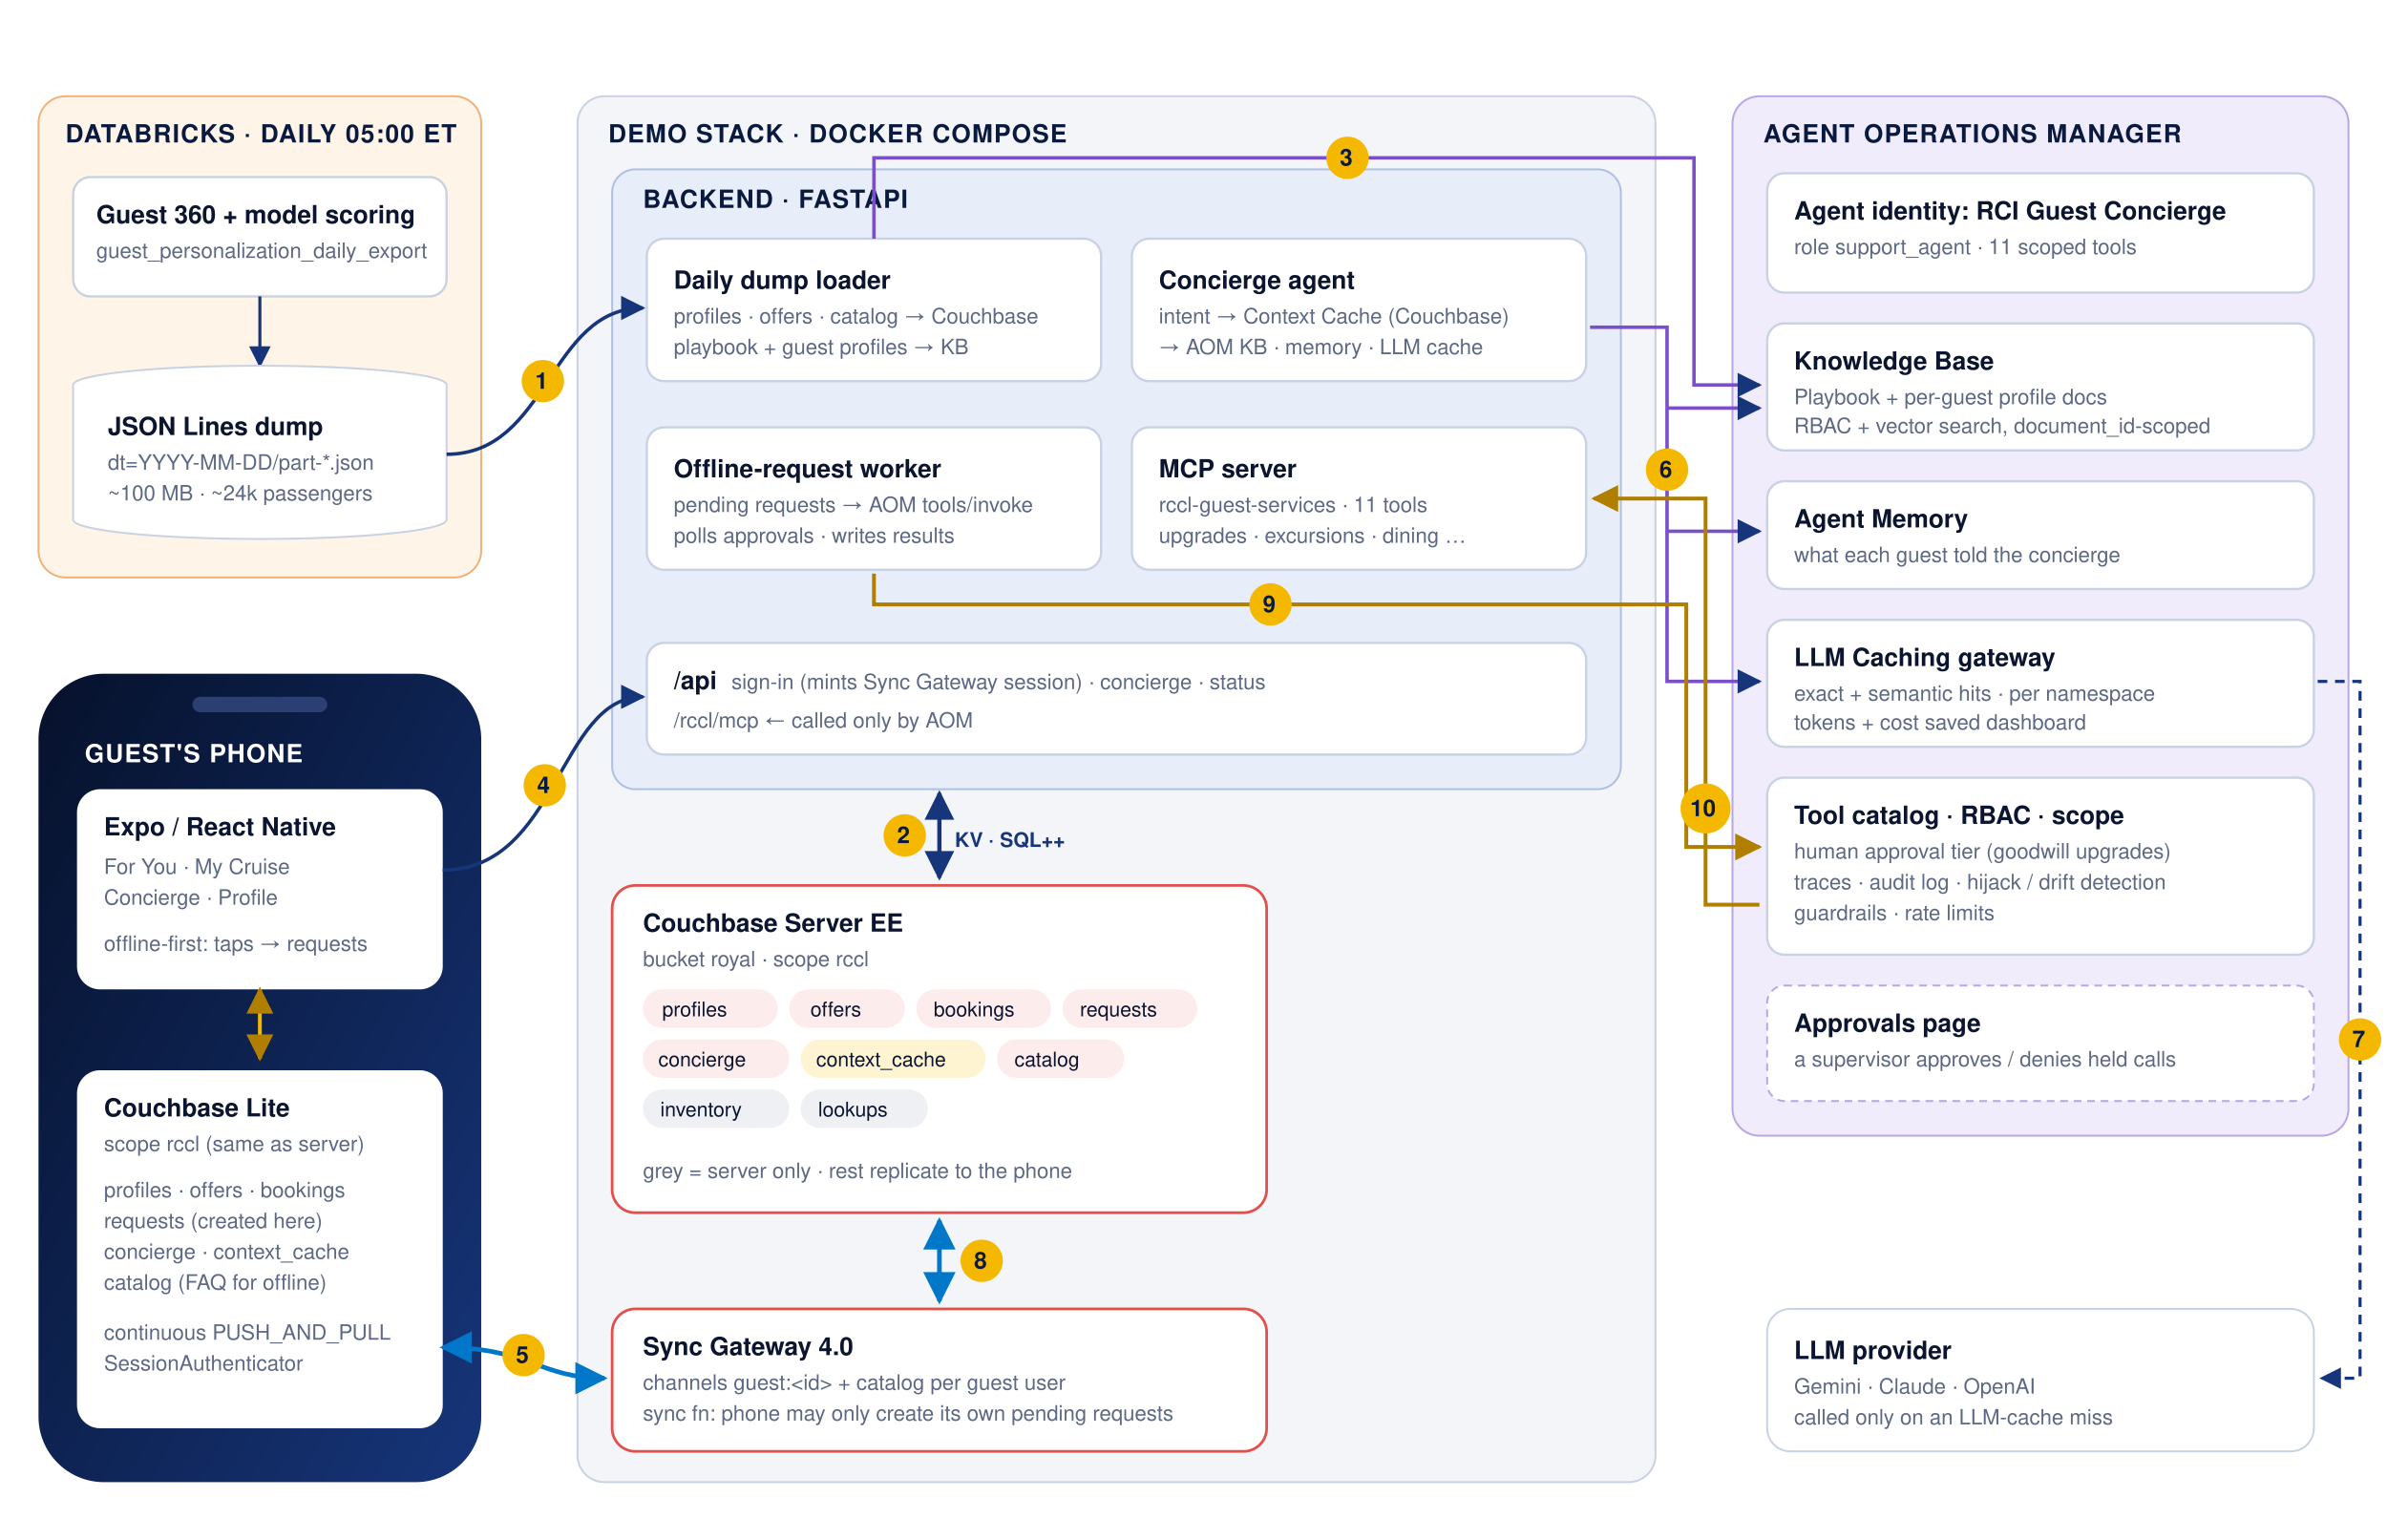
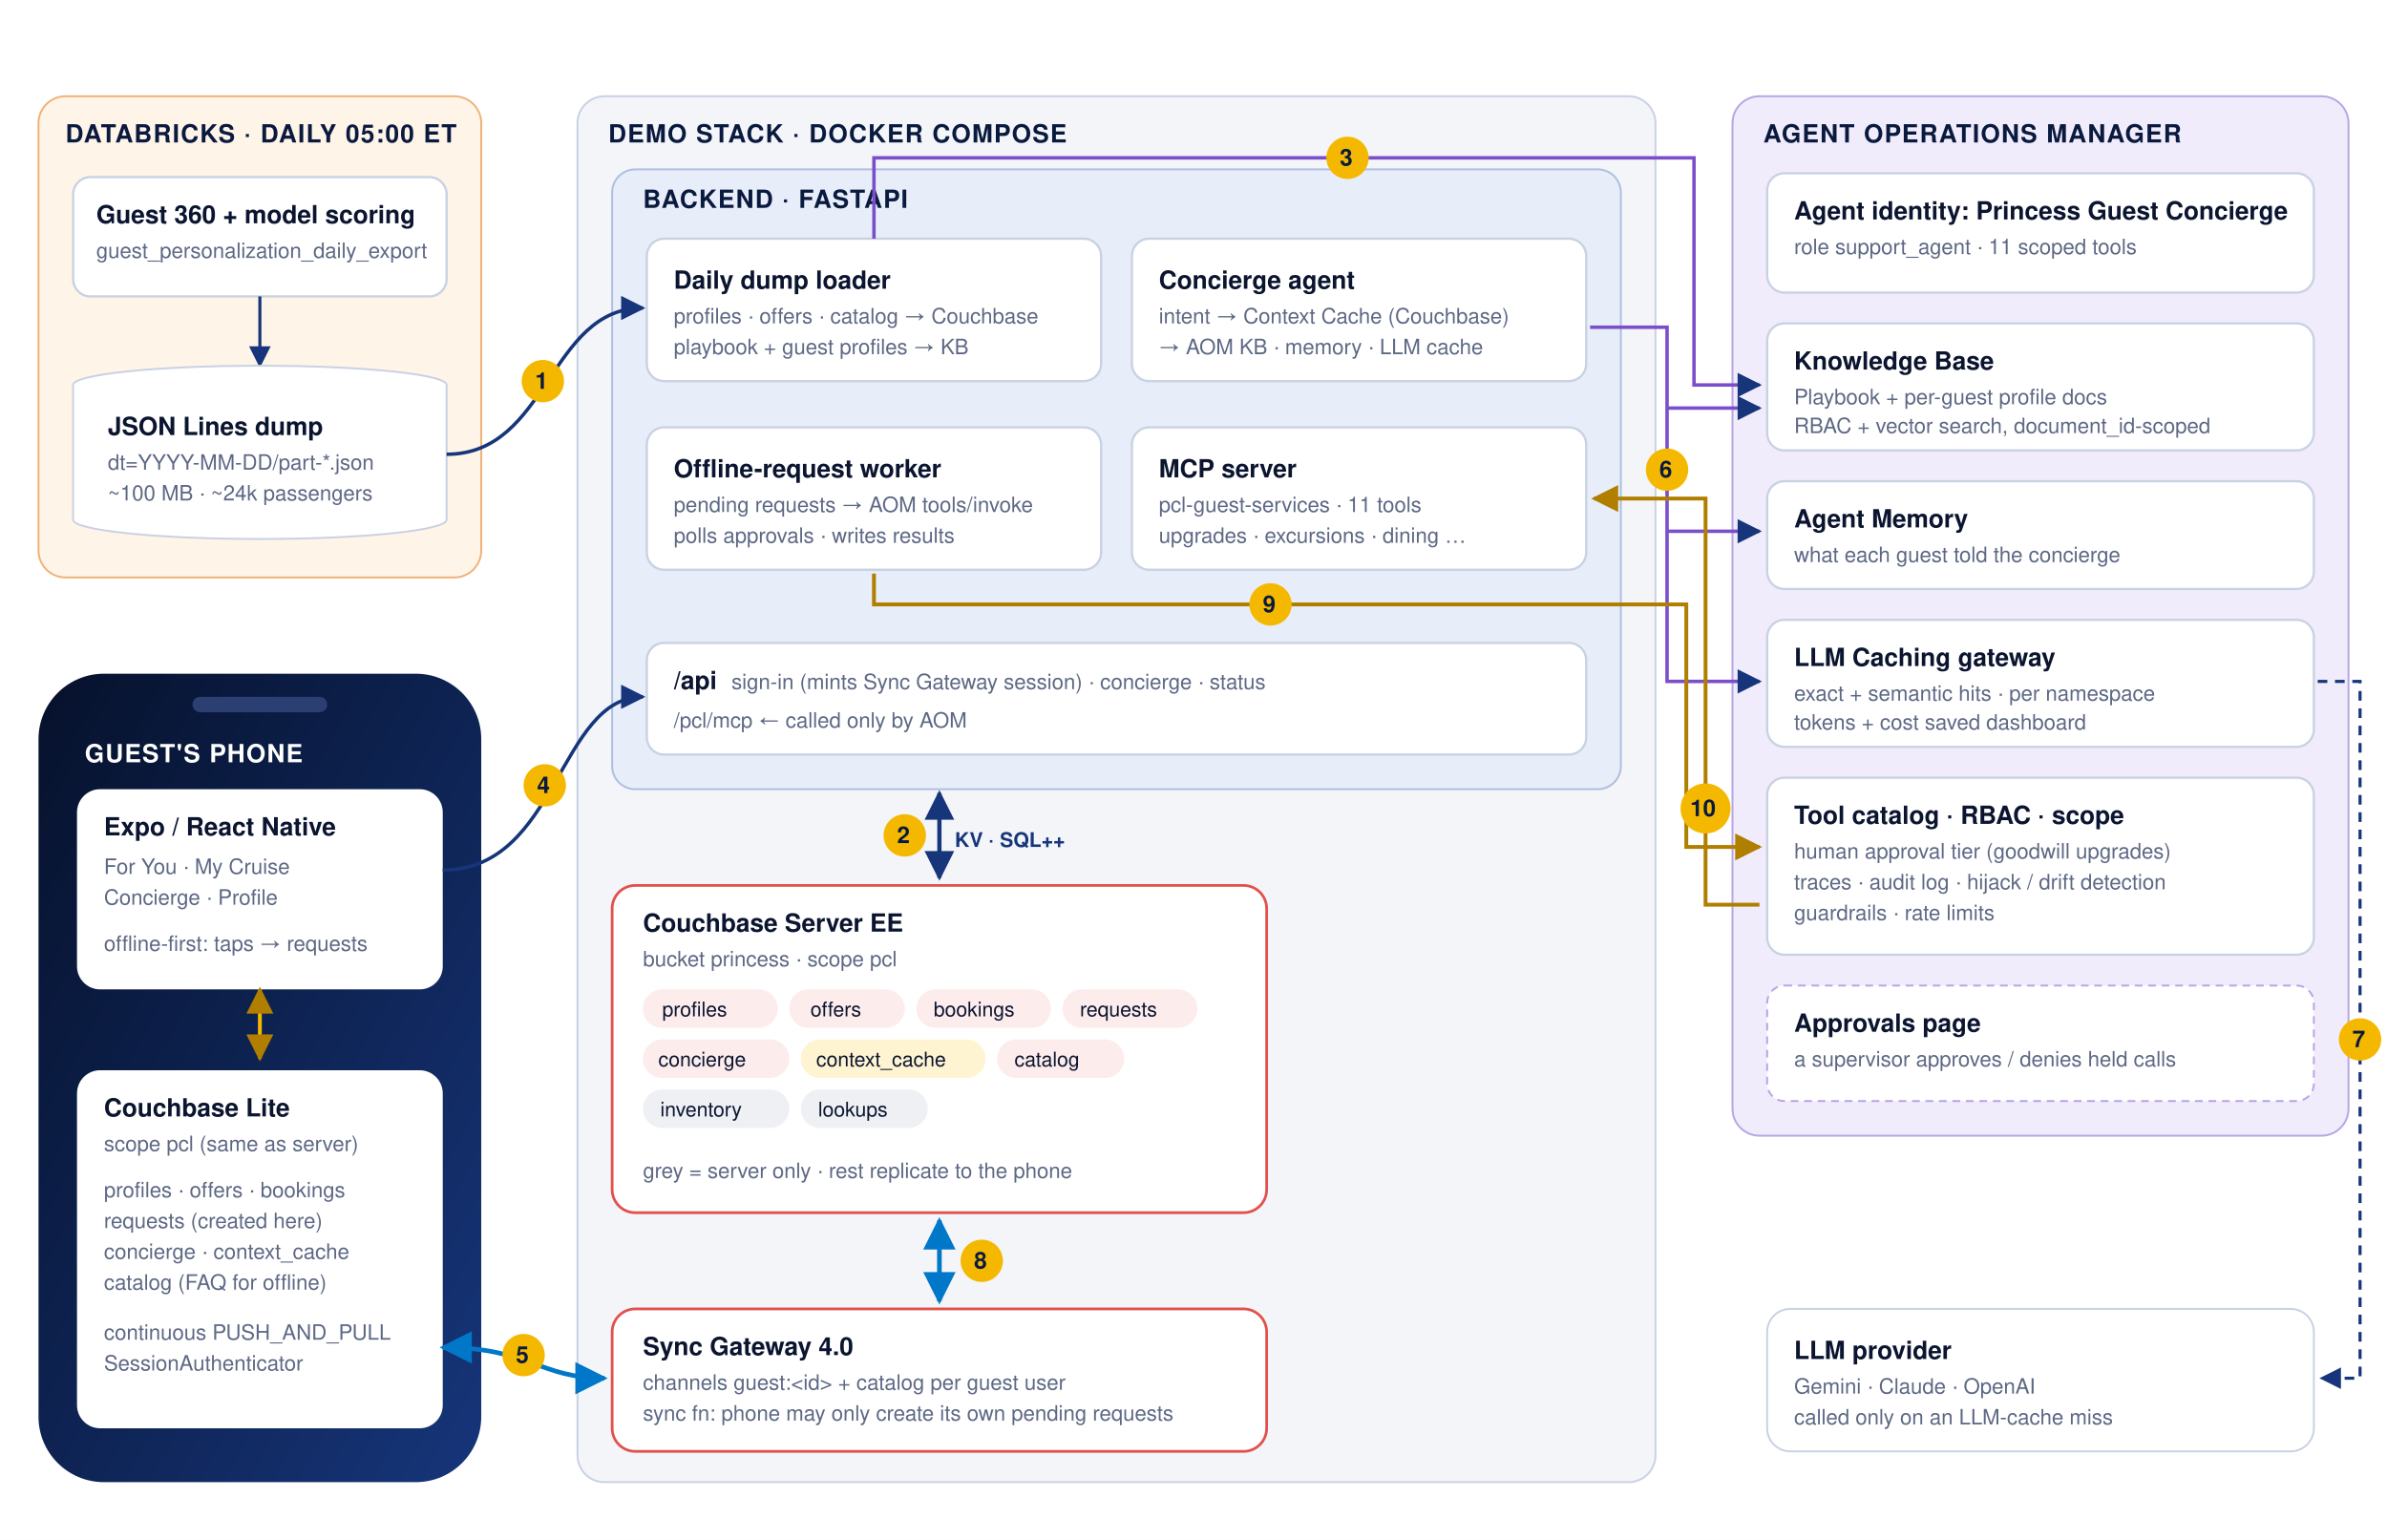
<svg xmlns="http://www.w3.org/2000/svg" viewBox="0 0 1240 800" width="1240" height="800" font-family="-apple-system, Segoe UI, Helvetica, Arial, sans-serif">
  <defs>
    <marker id="ah" viewBox="0 0 10 10" refX="9" refY="5" markerWidth="7" markerHeight="7" orient="auto-start-reverse">
      <path d="M0,0 L10,5 L0,10 z" fill="#16357A" />
    </marker>
    <marker id="ahg" viewBox="0 0 10 10" refX="9" refY="5" markerWidth="7" markerHeight="7" orient="auto-start-reverse">
      <path d="M0,0 L10,5 L0,10 z" fill="#B07F00" />
    </marker>
    <marker id="aho" viewBox="0 0 10 10" refX="9" refY="5" markerWidth="7" markerHeight="7" orient="auto-start-reverse">
      <path d="M0,0 L10,5 L0,10 z" fill="#0077C8" />
    </marker>
    <linearGradient id="hero" x1="0" y1="0" x2="1" y2="1">
      <stop offset="0" stop-color="#06112B" />
      <stop offset="1" stop-color="#16357A" />
    </linearGradient>
    <style>
      .t { fill:#0B1530; font-size:13px; font-weight:700 }
      .s { fill:#5D6884; font-size:11px }
      .h { fill:#0A1A3F; font-size:13px; font-weight:800; letter-spacing:0.6px }
      .hw { fill:#FFFFFF; font-size:13px; font-weight:800; letter-spacing:0.6px }
      .box { fill:#FFFFFF; stroke:#C9D2E3; stroke-width:1.2 }
      .badge { fill:#F5B800 }
      .bn { fill:#0A1A3F; font-size:12px; font-weight:900 }
      .lbl { fill:#16357A; font-size:10.5px; font-weight:700 }
    </style>
  </defs>
  <rect width="1240" height="800" fill="#FFFFFF" />
  <rect x="20" y="50" width="230" height="250" rx="14" fill="#FFF4E8" stroke="#F0B27A" />
  <text x="34" y="74" class="h">DATABRICKS · DAILY 05:00 ET</text>
  <rect x="38" y="92" width="194" height="62" rx="9" class="box" />
  <text x="50" y="116" class="t">Guest 360 + model scoring</text>
  <text x="50" y="134" class="s">guest_personalization_daily_export</text>
  <path d="M135,154 V190" stroke="#16357A" stroke-width="1.6" fill="none" marker-end="url(#ah)" />
  <ellipse cx="135" cy="200" rx="97" ry="10" fill="#FFFFFF" stroke="#C9D2E3" />
  <rect x="38" y="200" width="194" height="70" fill="#FFFFFF" stroke="none" />
  <path d="M38,200 V270 A97,10 0 0 0 232,270 V200" fill="#FFFFFF" stroke="#C9D2E3" />
  <text x="56" y="226" class="t">JSON Lines dump</text>
  <text x="56" y="244" class="s">dt=YYYY-MM-DD/part-*.json</text>
  <text x="56" y="260" class="s">~100 MB · ~24k passengers</text>
  <rect x="20" y="350" width="230" height="420" rx="34" fill="url(#hero)" />
  <rect x="100" y="362" width="70" height="8" rx="4" fill="#2B3F73" />
  <text x="44" y="396" class="hw">GUEST'S PHONE</text>
  <rect x="40" y="410" width="190" height="104" rx="12" fill="#FFFFFF" />
  <text x="54" y="434" class="t">Expo / React Native</text>
  <text x="54" y="454" class="s">For You · My Cruise</text>
  <text x="54" y="470" class="s">Concierge · Profile</text>
  <text x="54" y="494" class="s" fill="#B07F00">offline-first: taps → requests</text>
  <path d="M135,514 V550" stroke="#F5B800" stroke-width="2" fill="none" marker-end="url(#ahg)" marker-start="url(#ahg)" />
  <rect x="40" y="556" width="190" height="186" rx="12" fill="#FFFFFF" />
  <text x="54" y="580" class="t">Couchbase Lite</text>
-   <text x="54" y="598" class="s">scope rccl (same as server)</text>
+   <text x="54" y="598" class="s">scope pcl (same as server)</text>
  <text x="54" y="622" class="s">profiles · offers · bookings</text>
  <text x="54" y="638" class="s">requests (created here)</text>
  <text x="54" y="654" class="s">concierge · context_cache</text>
  <text x="54" y="670" class="s">catalog (FAQ for offline)</text>
  <text x="54" y="696" class="s" fill="#0077C8">continuous PUSH_AND_PULL</text>
  <text x="54" y="712" class="s" fill="#0077C8">SessionAuthenticator</text>
  <rect x="300" y="50" width="560" height="720" rx="14" fill="#F3F5F9" stroke="#C9D2E3" />
  <text x="316" y="74" class="h">DEMO STACK · DOCKER COMPOSE</text>
  <rect x="318" y="88" width="524" height="322" rx="12" fill="#E8EEF9" stroke="#AEBFE0" />
  <text x="334" y="108" class="h">BACKEND · FASTAPI</text>
  <rect x="336" y="124" width="236" height="74" rx="9" class="box" />
  <text x="350" y="150" class="t">Daily dump loader</text>
  <text x="350" y="168" class="s">profiles · offers · catalog → Couchbase</text>
  <text x="350" y="184" class="s">playbook + guest profiles → KB</text>
  <rect x="588" y="124" width="236" height="74" rx="9" class="box" />
  <text x="602" y="150" class="t">Concierge agent</text>
  <text x="602" y="168" class="s">intent → Context Cache (Couchbase)</text>
  <text x="602" y="184" class="s">→ AOM KB · memory · LLM cache</text>
  <rect x="336" y="222" width="236" height="74" rx="9" class="box" />
  <text x="350" y="248" class="t">Offline-request worker</text>
  <text x="350" y="266" class="s">pending requests → AOM tools/invoke</text>
  <text x="350" y="282" class="s">polls approvals · writes results</text>
  <rect x="588" y="222" width="236" height="74" rx="9" class="box" />
  <text x="602" y="248" class="t">MCP server</text>
-   <text x="602" y="266" class="s">rccl-guest-services · 11 tools</text>
+   <text x="602" y="266" class="s">pcl-guest-services · 11 tools</text>
  <text x="602" y="282" class="s">upgrades · excursions · dining …</text>
  <rect x="336" y="334" width="488" height="58" rx="9" class="box" />
  <text x="350" y="358" class="t">/api</text>
  <text x="380" y="358" class="s">sign-in (mints Sync Gateway session) · concierge · status</text>
-   <text x="350" y="378" class="s">/rccl/mcp  ← called only by AOM</text>
+   <text x="350" y="378" class="s">/pcl/mcp  ← called only by AOM</text>
  <rect x="318" y="460" width="340" height="170" rx="12" fill="#FFFFFF" stroke="#E2504C" stroke-width="1.4" />
  <text x="334" y="484" class="t">Couchbase Server EE</text>
-   <text x="334" y="502" class="s">bucket royal · scope rccl</text>
+   <text x="334" y="502" class="s">bucket princess · scope pcl</text>
  <g font-size="10.5" fill="#0B1530">
    <rect x="334" y="514" width="70" height="20" rx="10" fill="#FDECEC" />
    <text x="344" y="528">profiles</text>
    <rect x="410" y="514" width="60" height="20" rx="10" fill="#FDECEC" />
    <text x="421" y="528">offers</text>
    <rect x="476" y="514" width="70" height="20" rx="10" fill="#FDECEC" />
    <text x="485" y="528">bookings</text>
    <rect x="552" y="514" width="70" height="20" rx="10" fill="#FDECEC" />
    <text x="561" y="528">requests</text>
    <rect x="334" y="540" width="76" height="20" rx="10" fill="#FDECEC" />
    <text x="342" y="554">concierge</text>
    <rect x="416" y="540" width="96" height="20" rx="10" fill="#FFF4D1" />
    <text x="424" y="554">context_cache</text>
    <rect x="518" y="540" width="66" height="20" rx="10" fill="#FDECEC" />
    <text x="527" y="554">catalog</text>
    <rect x="334" y="566" width="76" height="20" rx="10" fill="#EEF0F4" />
    <text x="343" y="580">inventory</text>
    <rect x="416" y="566" width="66" height="20" rx="10" fill="#EEF0F4" />
    <text x="425" y="580">lookups</text>
  </g>
  <text x="334" y="612" class="s">grey = server only · rest replicate to the phone</text>
  <rect x="318" y="680" width="340" height="74" rx="12" fill="#FFFFFF" stroke="#E2504C" stroke-width="1.4" />
  <text x="334" y="704" class="t">Sync Gateway 4.0</text>
  <text x="334" y="722" class="s">channels guest:&lt;id&gt; + catalog per guest user</text>
  <text x="334" y="738" class="s">sync fn: phone may only create its own pending requests</text>
  <rect x="900" y="50" width="320" height="540" rx="14" fill="#F1ECFB" stroke="#B9A6E4" />
  <text x="916" y="74" class="h">AGENT OPERATIONS MANAGER</text>
  <rect x="918" y="90" width="284" height="62" rx="9" class="box" />
-   <text x="932" y="114" class="t">Agent identity: RCI Guest Concierge</text>
+   <text x="932" y="114" class="t">Agent identity: Princess Guest Concierge</text>
  <text x="932" y="132" class="s">role support_agent · 11 scoped tools</text>
  <rect x="918" y="168" width="284" height="66" rx="9" class="box" />
  <text x="932" y="192" class="t">Knowledge Base</text>
  <text x="932" y="210" class="s">Playbook + per-guest profile docs</text>
  <text x="932" y="225" class="s">RBAC + vector search, document_id-scoped</text>
  <rect x="918" y="250" width="284" height="56" rx="9" class="box" />
  <text x="932" y="274" class="t">Agent Memory</text>
  <text x="932" y="292" class="s">what each guest told the concierge</text>
  <rect x="918" y="322" width="284" height="66" rx="9" class="box" />
  <text x="932" y="346" class="t">LLM Caching gateway</text>
  <text x="932" y="364" class="s">exact + semantic hits · per namespace</text>
  <text x="932" y="379" class="s">tokens + cost saved dashboard</text>
  <rect x="918" y="404" width="284" height="92" rx="9" class="box" />
  <text x="932" y="428" class="t">Tool catalog · RBAC · scope</text>
  <text x="932" y="446" class="s">human approval tier (goodwill upgrades)</text>
  <text x="932" y="462" class="s">traces · audit log · hijack / drift detection</text>
  <text x="932" y="478" class="s">guardrails · rate limits</text>
  <rect x="918" y="512" width="284" height="60" rx="9" fill="#FFFFFF" stroke="#B9A6E4" stroke-dasharray="4 3" />
  <text x="932" y="536" class="t">Approvals page</text>
  <text x="932" y="554" class="s">a supervisor approves / denies held calls</text>
  <rect x="918" y="680" width="284" height="74" rx="12" fill="#FFFFFF" stroke="#C9D2E3" />
  <text x="932" y="706" class="t">LLM provider</text>
  <text x="932" y="724" class="s">Gemini · Claude · OpenAI</text>
  <text x="932" y="740" class="s">called only on an LLM-cache miss</text>
  <path d="M232,236 C285,236 285,160 334,160" stroke="#16357A" stroke-width="1.8" fill="none" marker-end="url(#ah)" />
  <path d="M488,412 V456" stroke="#16357A" stroke-width="2.2" fill="none" marker-end="url(#ah)" marker-start="url(#ah)" />
  <text x="496" y="440" class="lbl">KV · SQL++</text>
  <path d="M454,124 V82 H880 V200 H914" stroke="#7A4FC9" stroke-width="1.8" fill="none" marker-end="url(#ah)" />
  <path d="M230,452 C290,452 290,362 334,362" stroke="#16357A" stroke-width="1.8" fill="none" marker-end="url(#ah)" />
  <path d="M230,700 C275,700 280,716 314,716" stroke="#0077C8" stroke-width="2.4" fill="none" marker-end="url(#aho)" marker-start="url(#aho)" />
  <path d="M488,634 V676" stroke="#0077C8" stroke-width="2.4" fill="none" marker-end="url(#aho)" marker-start="url(#aho)" />
  <path d="M826,170 H866 V276 H914" stroke="#7A4FC9" stroke-width="1.8" fill="none" marker-end="url(#ah)" />
  <path d="M866,212 H914" stroke="#7A4FC9" stroke-width="1.8" fill="none" marker-end="url(#ah)" />
  <path d="M866,276 V354 H914" stroke="#7A4FC9" stroke-width="1.8" fill="none" marker-end="url(#ah)" />
  <path d="M1204,354 H1226 V716 H1206" stroke="#16357A" stroke-width="1.6" fill="none" stroke-dasharray="5 4" marker-end="url(#ah)" />
  <path d="M454,298 V314 H876 V440 H914" stroke="#B07F00" stroke-width="2" fill="none" marker-end="url(#ahg)" />
  <path d="M914,470 H886 V259 H828" stroke="#B07F00" stroke-width="2" fill="none" marker-end="url(#ahg)" />
  <g>
    <circle cx="282" cy="198" r="11" class="badge" />
    <text x="278" y="202" class="bn">1</text>
    <circle cx="470" cy="434" r="11" class="badge" />
    <text x="466" y="438" class="bn">2</text>
    <circle cx="700" cy="82" r="11" class="badge" />
    <text x="696" y="86" class="bn">3</text>
    <circle cx="283" cy="408" r="11" class="badge" />
    <text x="279" y="412" class="bn">4</text>
    <circle cx="272" cy="704" r="11" class="badge" />
    <text x="268" y="708" class="bn">5</text>
    <circle cx="866" cy="244" r="11" class="badge" />
    <text x="862" y="248" class="bn">6</text>
    <circle cx="1226" cy="540" r="11" class="badge" />
    <text x="1222" y="544" class="bn">7</text>
    <circle cx="510" cy="655" r="11" class="badge" />
    <text x="506" y="659" class="bn">8</text>
    <circle cx="660" cy="314" r="11" class="badge" />
    <text x="656" y="318" class="bn">9</text>
    <circle cx="886" cy="420" r="13" class="badge" />
    <text x="878" y="424" class="bn">10</text>
  </g>
</svg>
